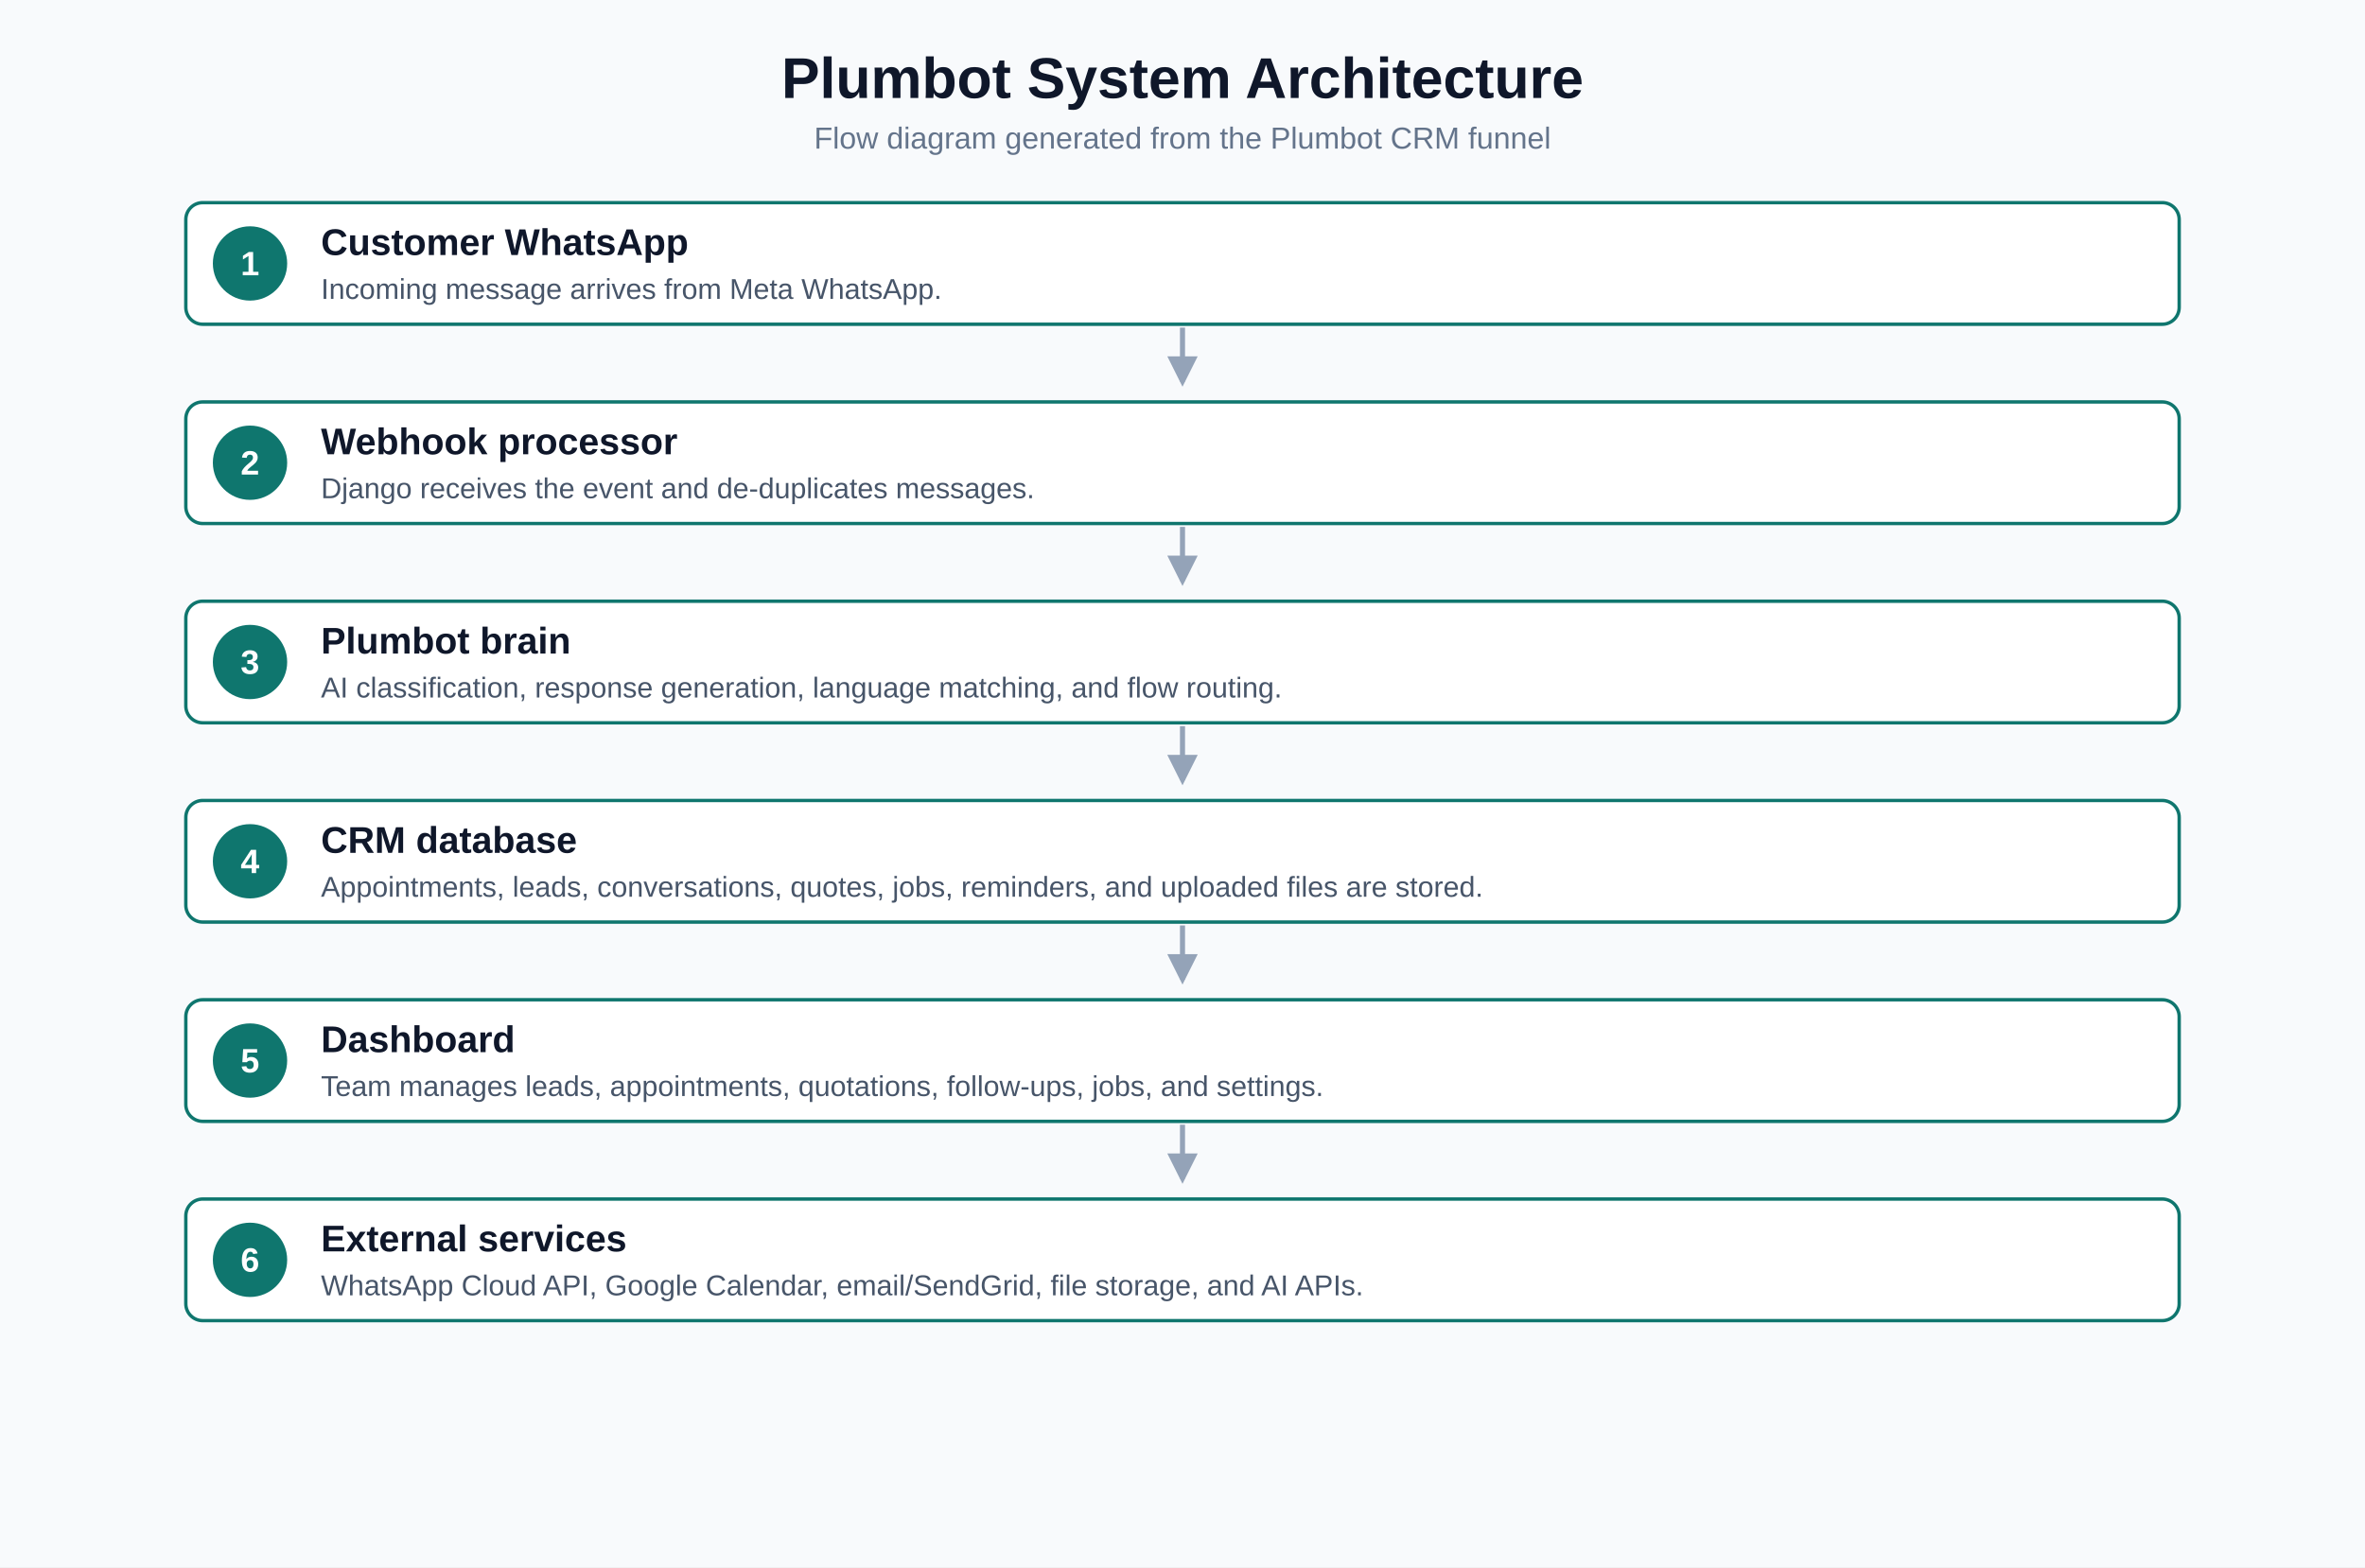
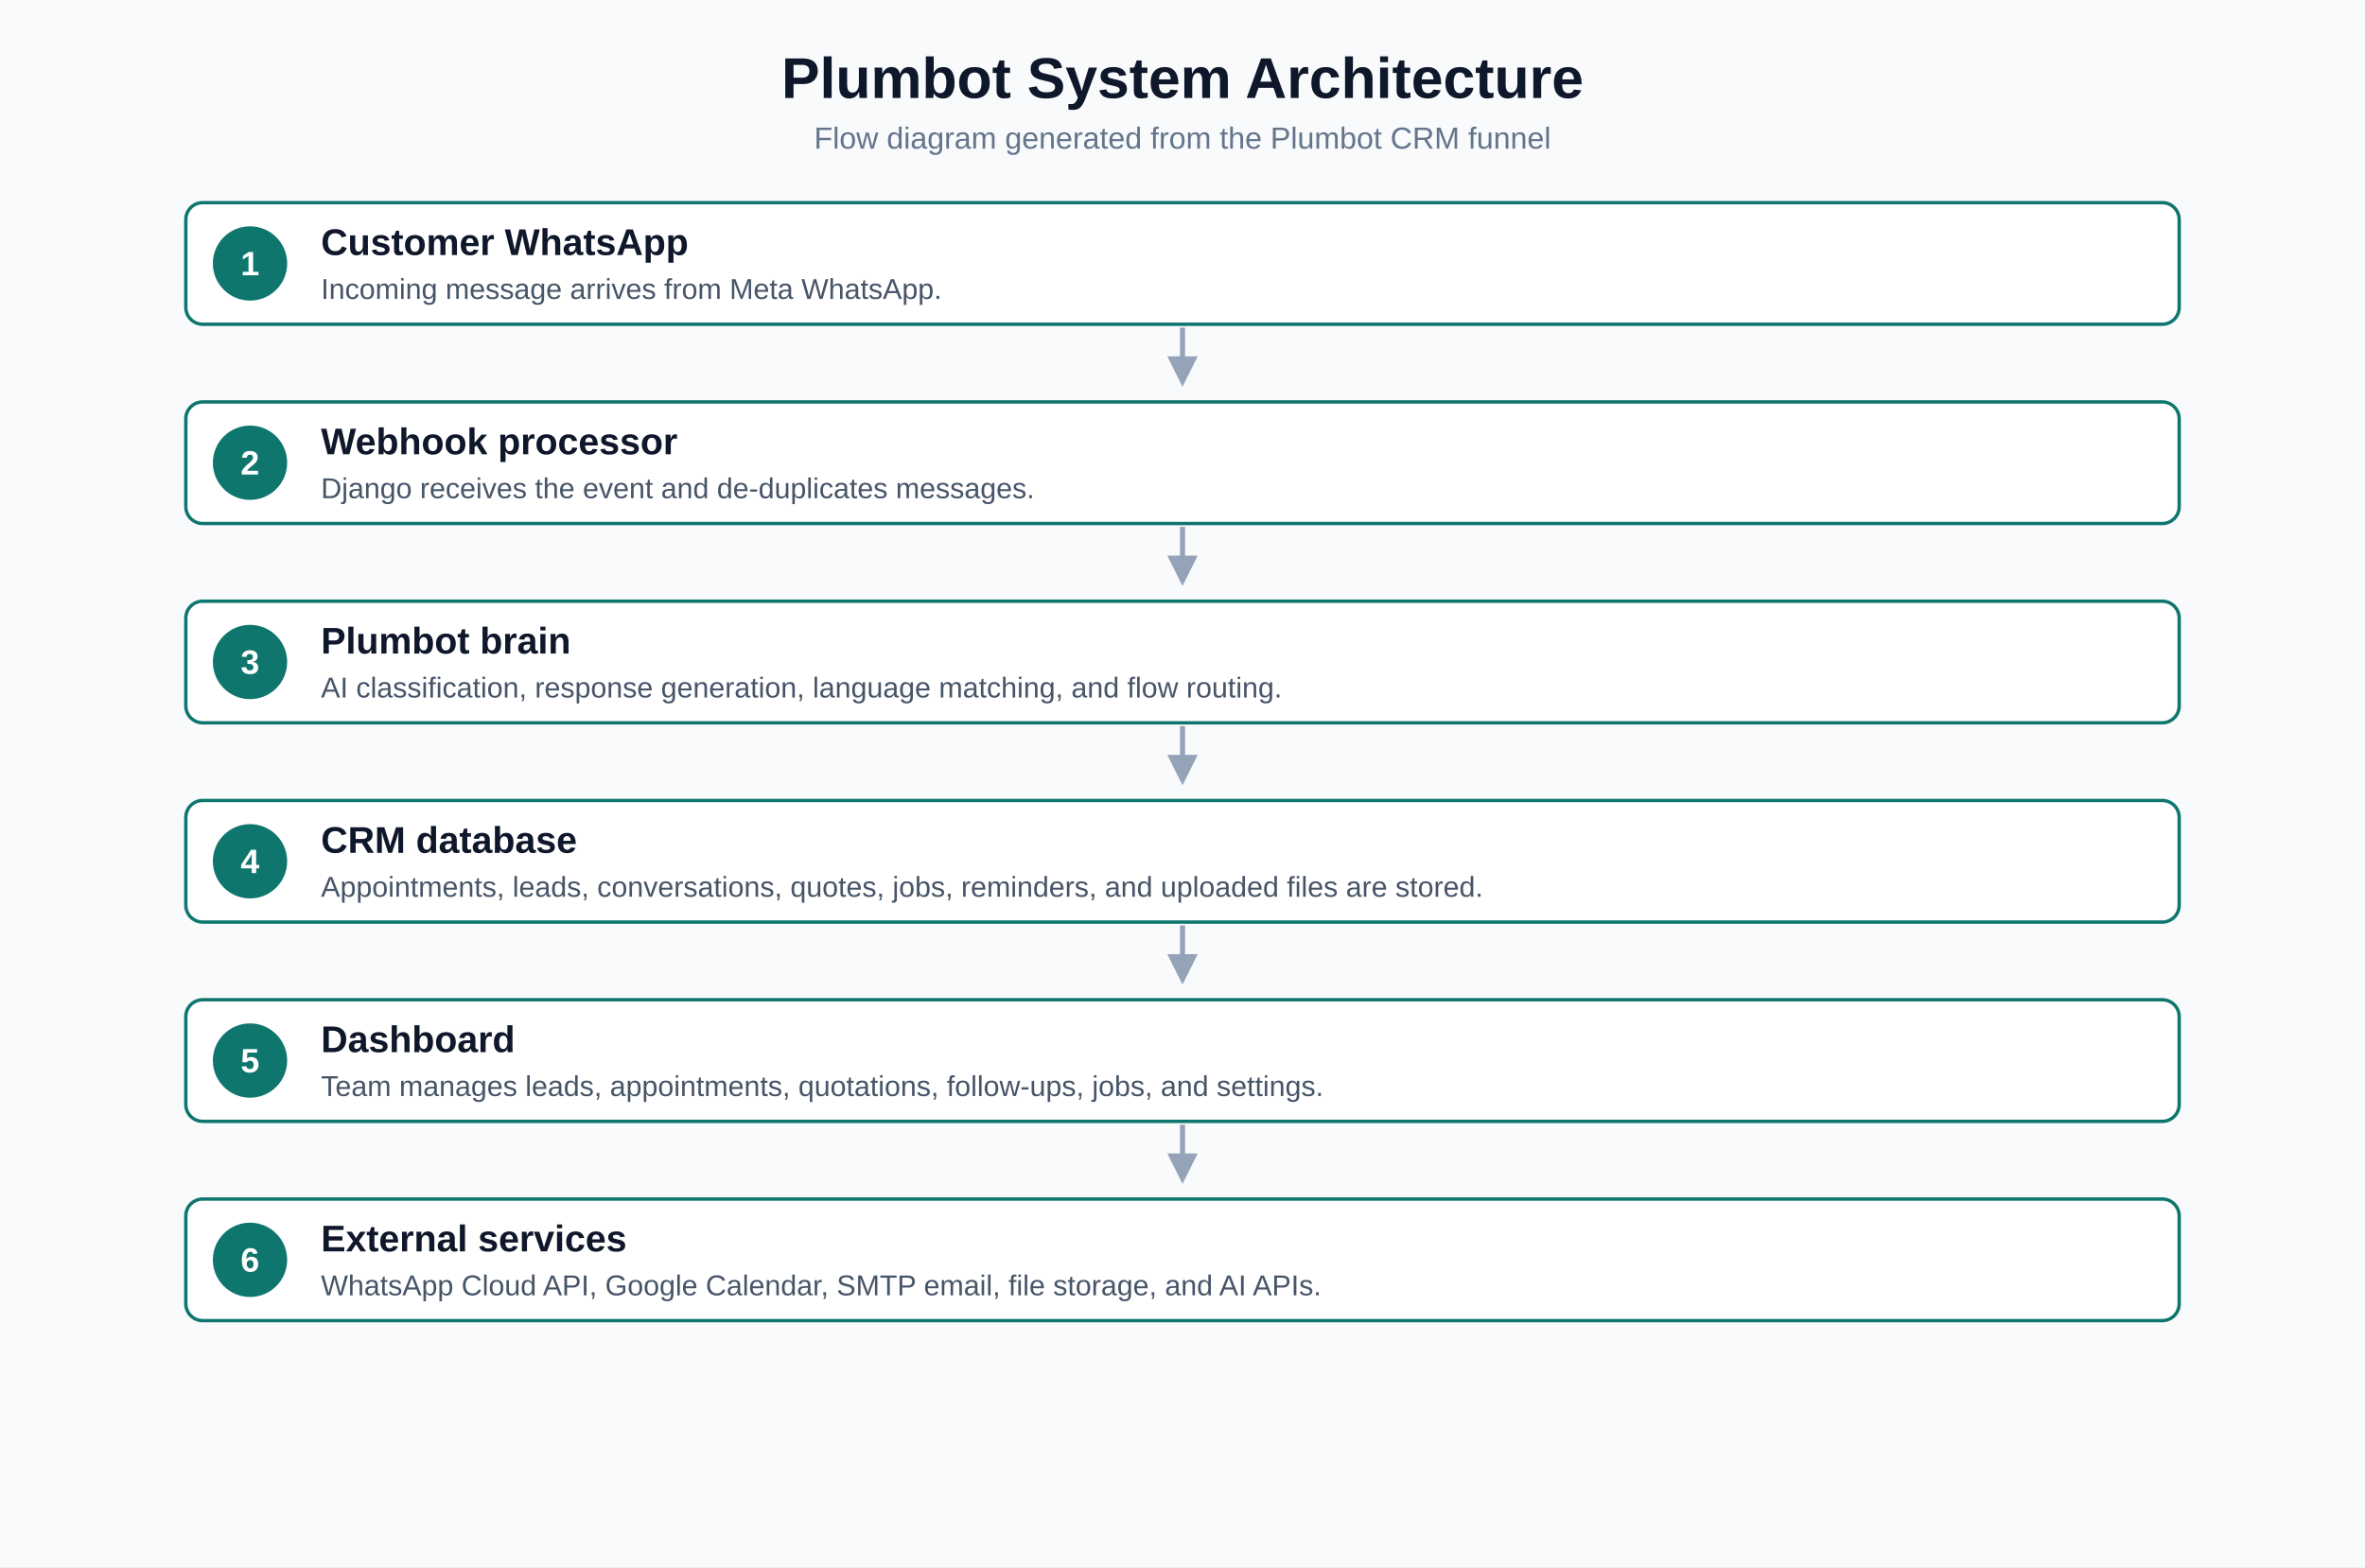
<svg xmlns="http://www.w3.org/2000/svg" width="1400" height="928" viewBox="0 0 1400 928">
  <defs>
    <marker id="arrow" markerWidth="12" markerHeight="12" refX="5" refY="3" orient="auto" markerUnits="strokeWidth">
      <path d="M0,0 L0,6 L6,3 z" fill="#94a3b8" />
    </marker>
  </defs>
  <rect width="100%" height="100%" fill="#f8fafc" />
  <text x="700" y="58" text-anchor="middle" font-family="Arial" font-size="34" fill="#0f172a" font-weight="700">Plumbot System Architecture</text>
  <text x="700" y="88" text-anchor="middle" font-family="Arial" font-size="18" fill="#64748b">Flow diagram generated from the Plumbot CRM funnel</text>
  <rect x="110" y="120" width="1180" height="72" rx="10" fill="#ffffff" stroke="#0f766e" stroke-width="2" />
  <circle cx="148" cy="156" r="22" fill="#0f766e" />
  <text x="148" y="163" text-anchor="middle" font-size="20" font-family="Arial" fill="#ffffff" font-weight="700">1</text>
  <text x="190" y="151" font-size="22" font-family="Arial" fill="#0f172a" font-weight="700">Customer WhatsApp</text>
  <text x="190" y="177" font-size="17" font-family="Arial" fill="#475569">Incoming message arrives from Meta WhatsApp.</text>
  <path d="M700 194 L700 226" stroke="#94a3b8" stroke-width="3" marker-end="url(#arrow)" />
  <rect x="110" y="238" width="1180" height="72" rx="10" fill="#ffffff" stroke="#0f766e" stroke-width="2" />
  <circle cx="148" cy="274" r="22" fill="#0f766e" />
  <text x="148" y="281" text-anchor="middle" font-size="20" font-family="Arial" fill="#ffffff" font-weight="700">2</text>
  <text x="190" y="269" font-size="22" font-family="Arial" fill="#0f172a" font-weight="700">Webhook processor</text>
  <text x="190" y="295" font-size="17" font-family="Arial" fill="#475569">Django receives the event and de-duplicates messages.</text>
  <path d="M700 312 L700 344" stroke="#94a3b8" stroke-width="3" marker-end="url(#arrow)" />
  <rect x="110" y="356" width="1180" height="72" rx="10" fill="#ffffff" stroke="#0f766e" stroke-width="2" />
  <circle cx="148" cy="392" r="22" fill="#0f766e" />
  <text x="148" y="399" text-anchor="middle" font-size="20" font-family="Arial" fill="#ffffff" font-weight="700">3</text>
  <text x="190" y="387" font-size="22" font-family="Arial" fill="#0f172a" font-weight="700">Plumbot brain</text>
  <text x="190" y="413" font-size="17" font-family="Arial" fill="#475569">AI classification, response generation, language matching, and flow routing.</text>
  <path d="M700 430 L700 462" stroke="#94a3b8" stroke-width="3" marker-end="url(#arrow)" />
  <rect x="110" y="474" width="1180" height="72" rx="10" fill="#ffffff" stroke="#0f766e" stroke-width="2" />
  <circle cx="148" cy="510" r="22" fill="#0f766e" />
  <text x="148" y="517" text-anchor="middle" font-size="20" font-family="Arial" fill="#ffffff" font-weight="700">4</text>
  <text x="190" y="505" font-size="22" font-family="Arial" fill="#0f172a" font-weight="700">CRM database</text>
  <text x="190" y="531" font-size="17" font-family="Arial" fill="#475569">Appointments, leads, conversations, quotes, jobs, reminders, and uploaded files are stored.</text>
  <path d="M700 548 L700 580" stroke="#94a3b8" stroke-width="3" marker-end="url(#arrow)" />
  <rect x="110" y="592" width="1180" height="72" rx="10" fill="#ffffff" stroke="#0f766e" stroke-width="2" />
  <circle cx="148" cy="628" r="22" fill="#0f766e" />
  <text x="148" y="635" text-anchor="middle" font-size="20" font-family="Arial" fill="#ffffff" font-weight="700">5</text>
  <text x="190" y="623" font-size="22" font-family="Arial" fill="#0f172a" font-weight="700">Dashboard</text>
  <text x="190" y="649" font-size="17" font-family="Arial" fill="#475569">Team manages leads, appointments, quotations, follow-ups, jobs, and settings.</text>
  <path d="M700 666 L700 698" stroke="#94a3b8" stroke-width="3" marker-end="url(#arrow)" />
  <rect x="110" y="710" width="1180" height="72" rx="10" fill="#ffffff" stroke="#0f766e" stroke-width="2" />
  <circle cx="148" cy="746" r="22" fill="#0f766e" />
  <text x="148" y="753" text-anchor="middle" font-size="20" font-family="Arial" fill="#ffffff" font-weight="700">6</text>
  <text x="190" y="741" font-size="22" font-family="Arial" fill="#0f172a" font-weight="700">External services</text>
-   <text x="190" y="767" font-size="17" font-family="Arial" fill="#475569">WhatsApp Cloud API, Google Calendar, email/SendGrid, file storage, and AI APIs.</text>
+   <text x="190" y="767" font-size="17" font-family="Arial" fill="#475569">WhatsApp Cloud API, Google Calendar, SMTP email, file storage, and AI APIs.</text>
</svg>
